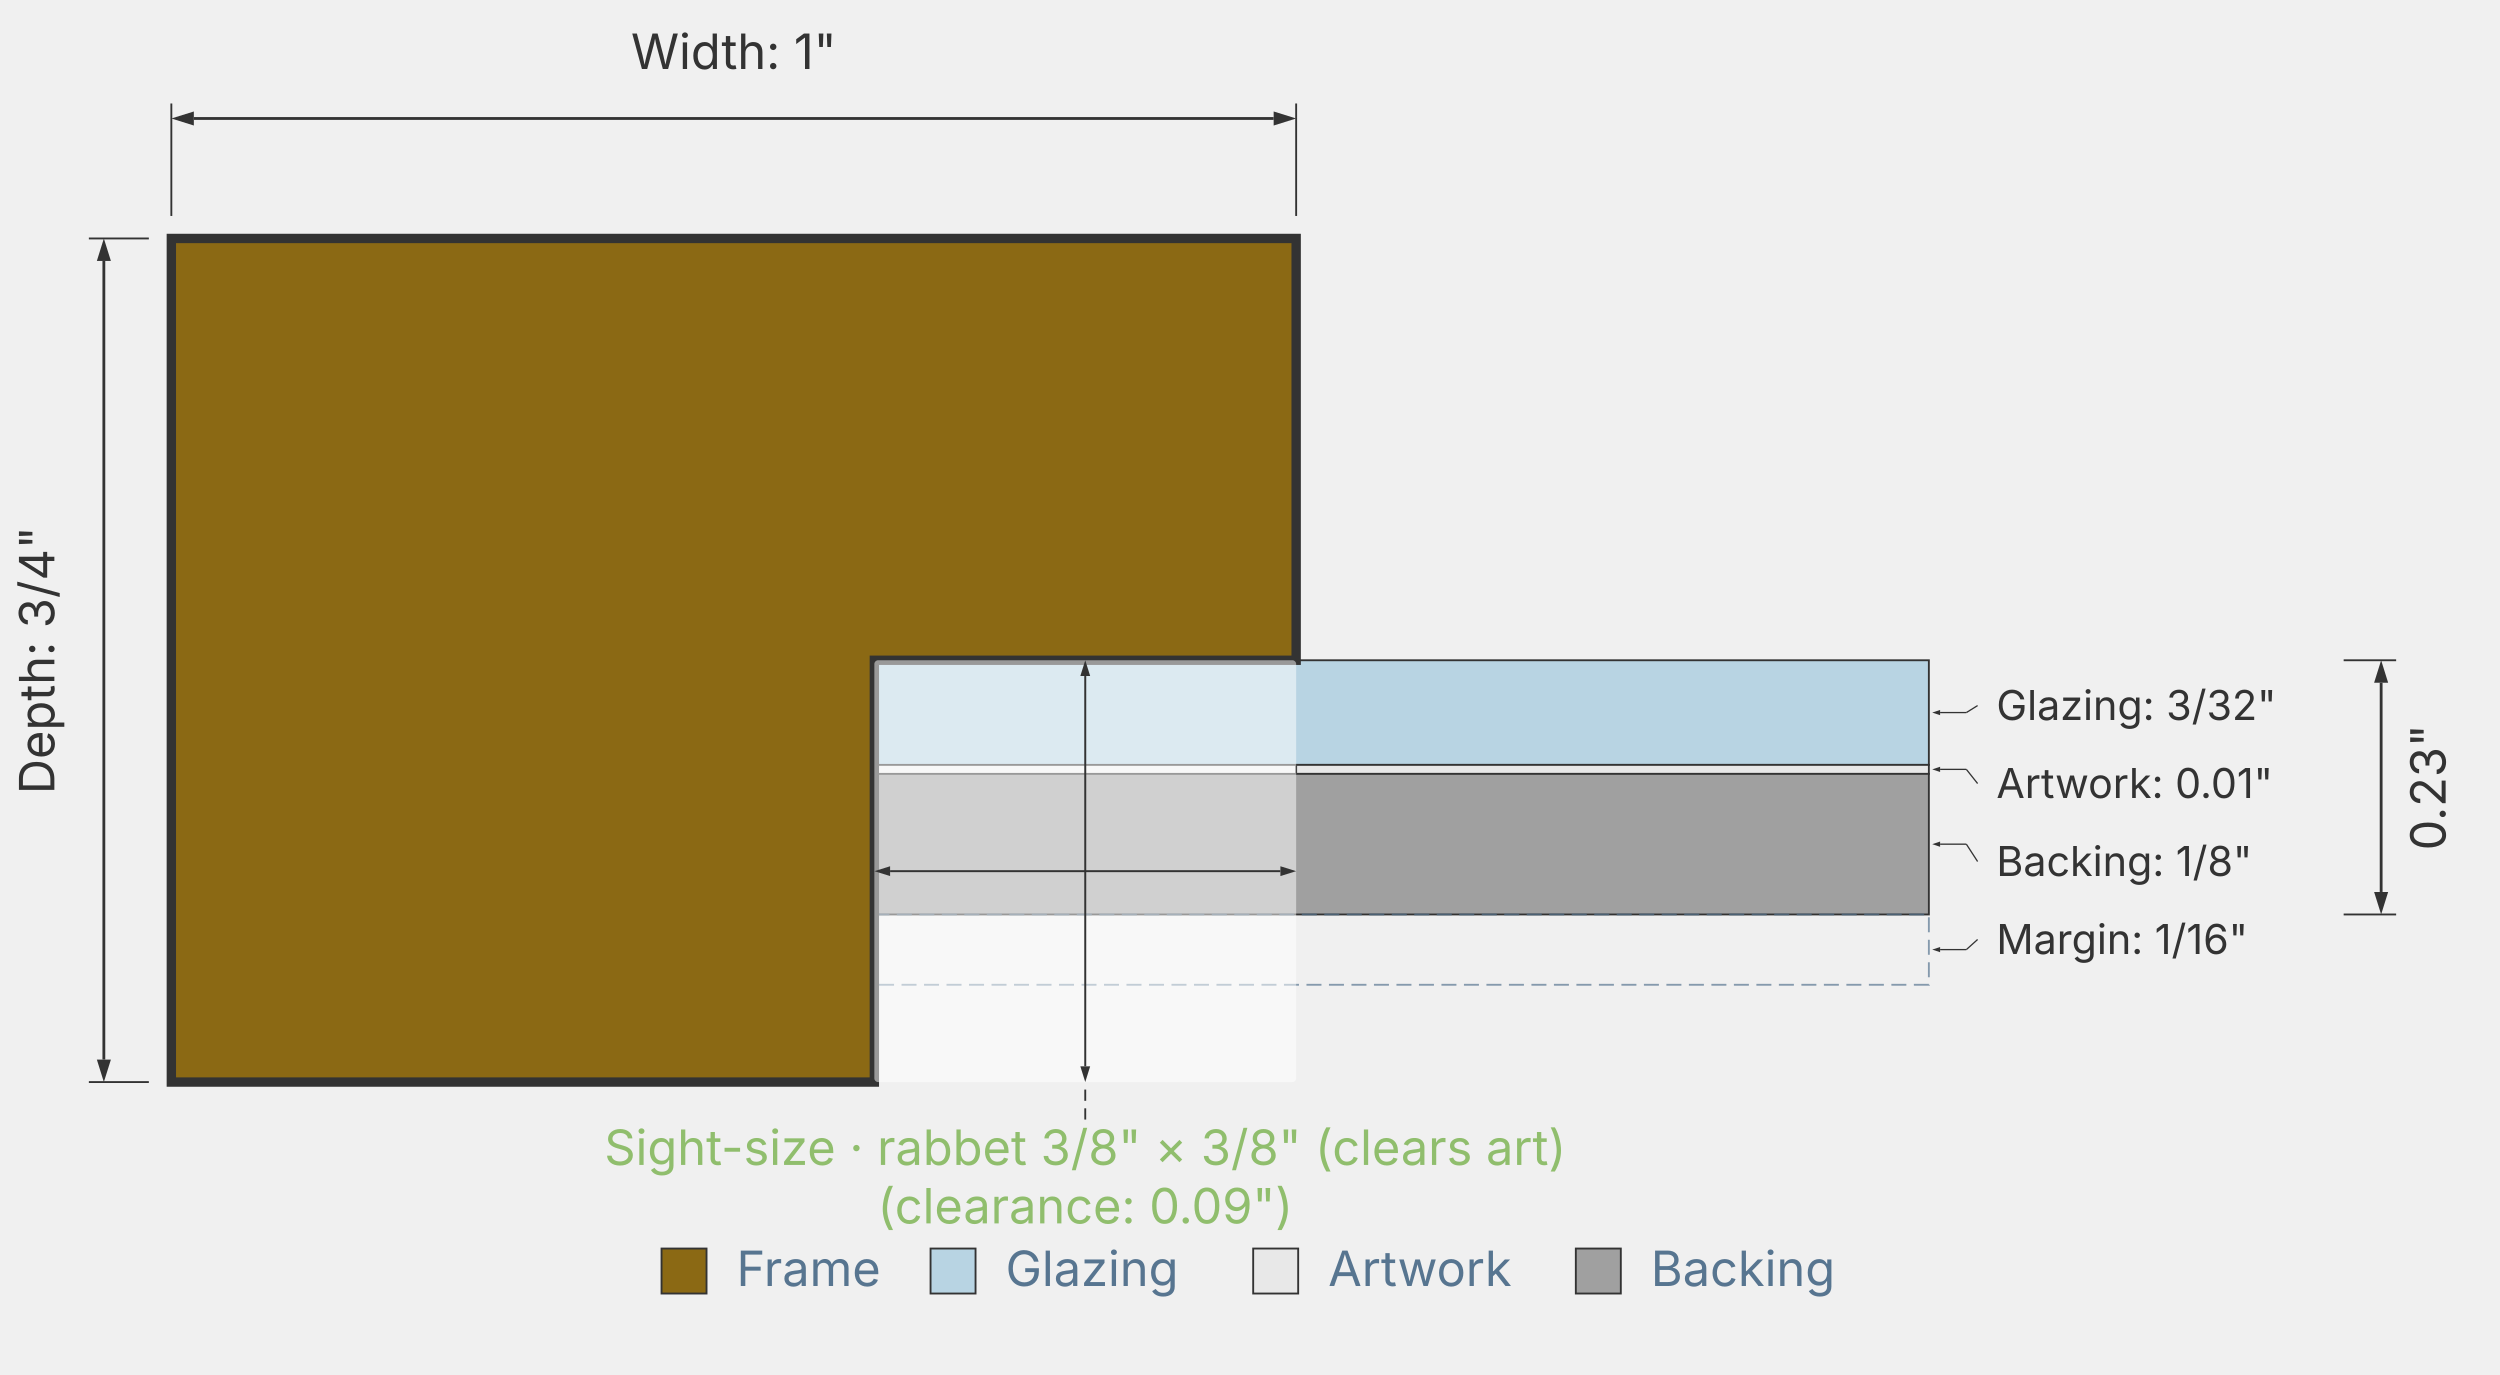
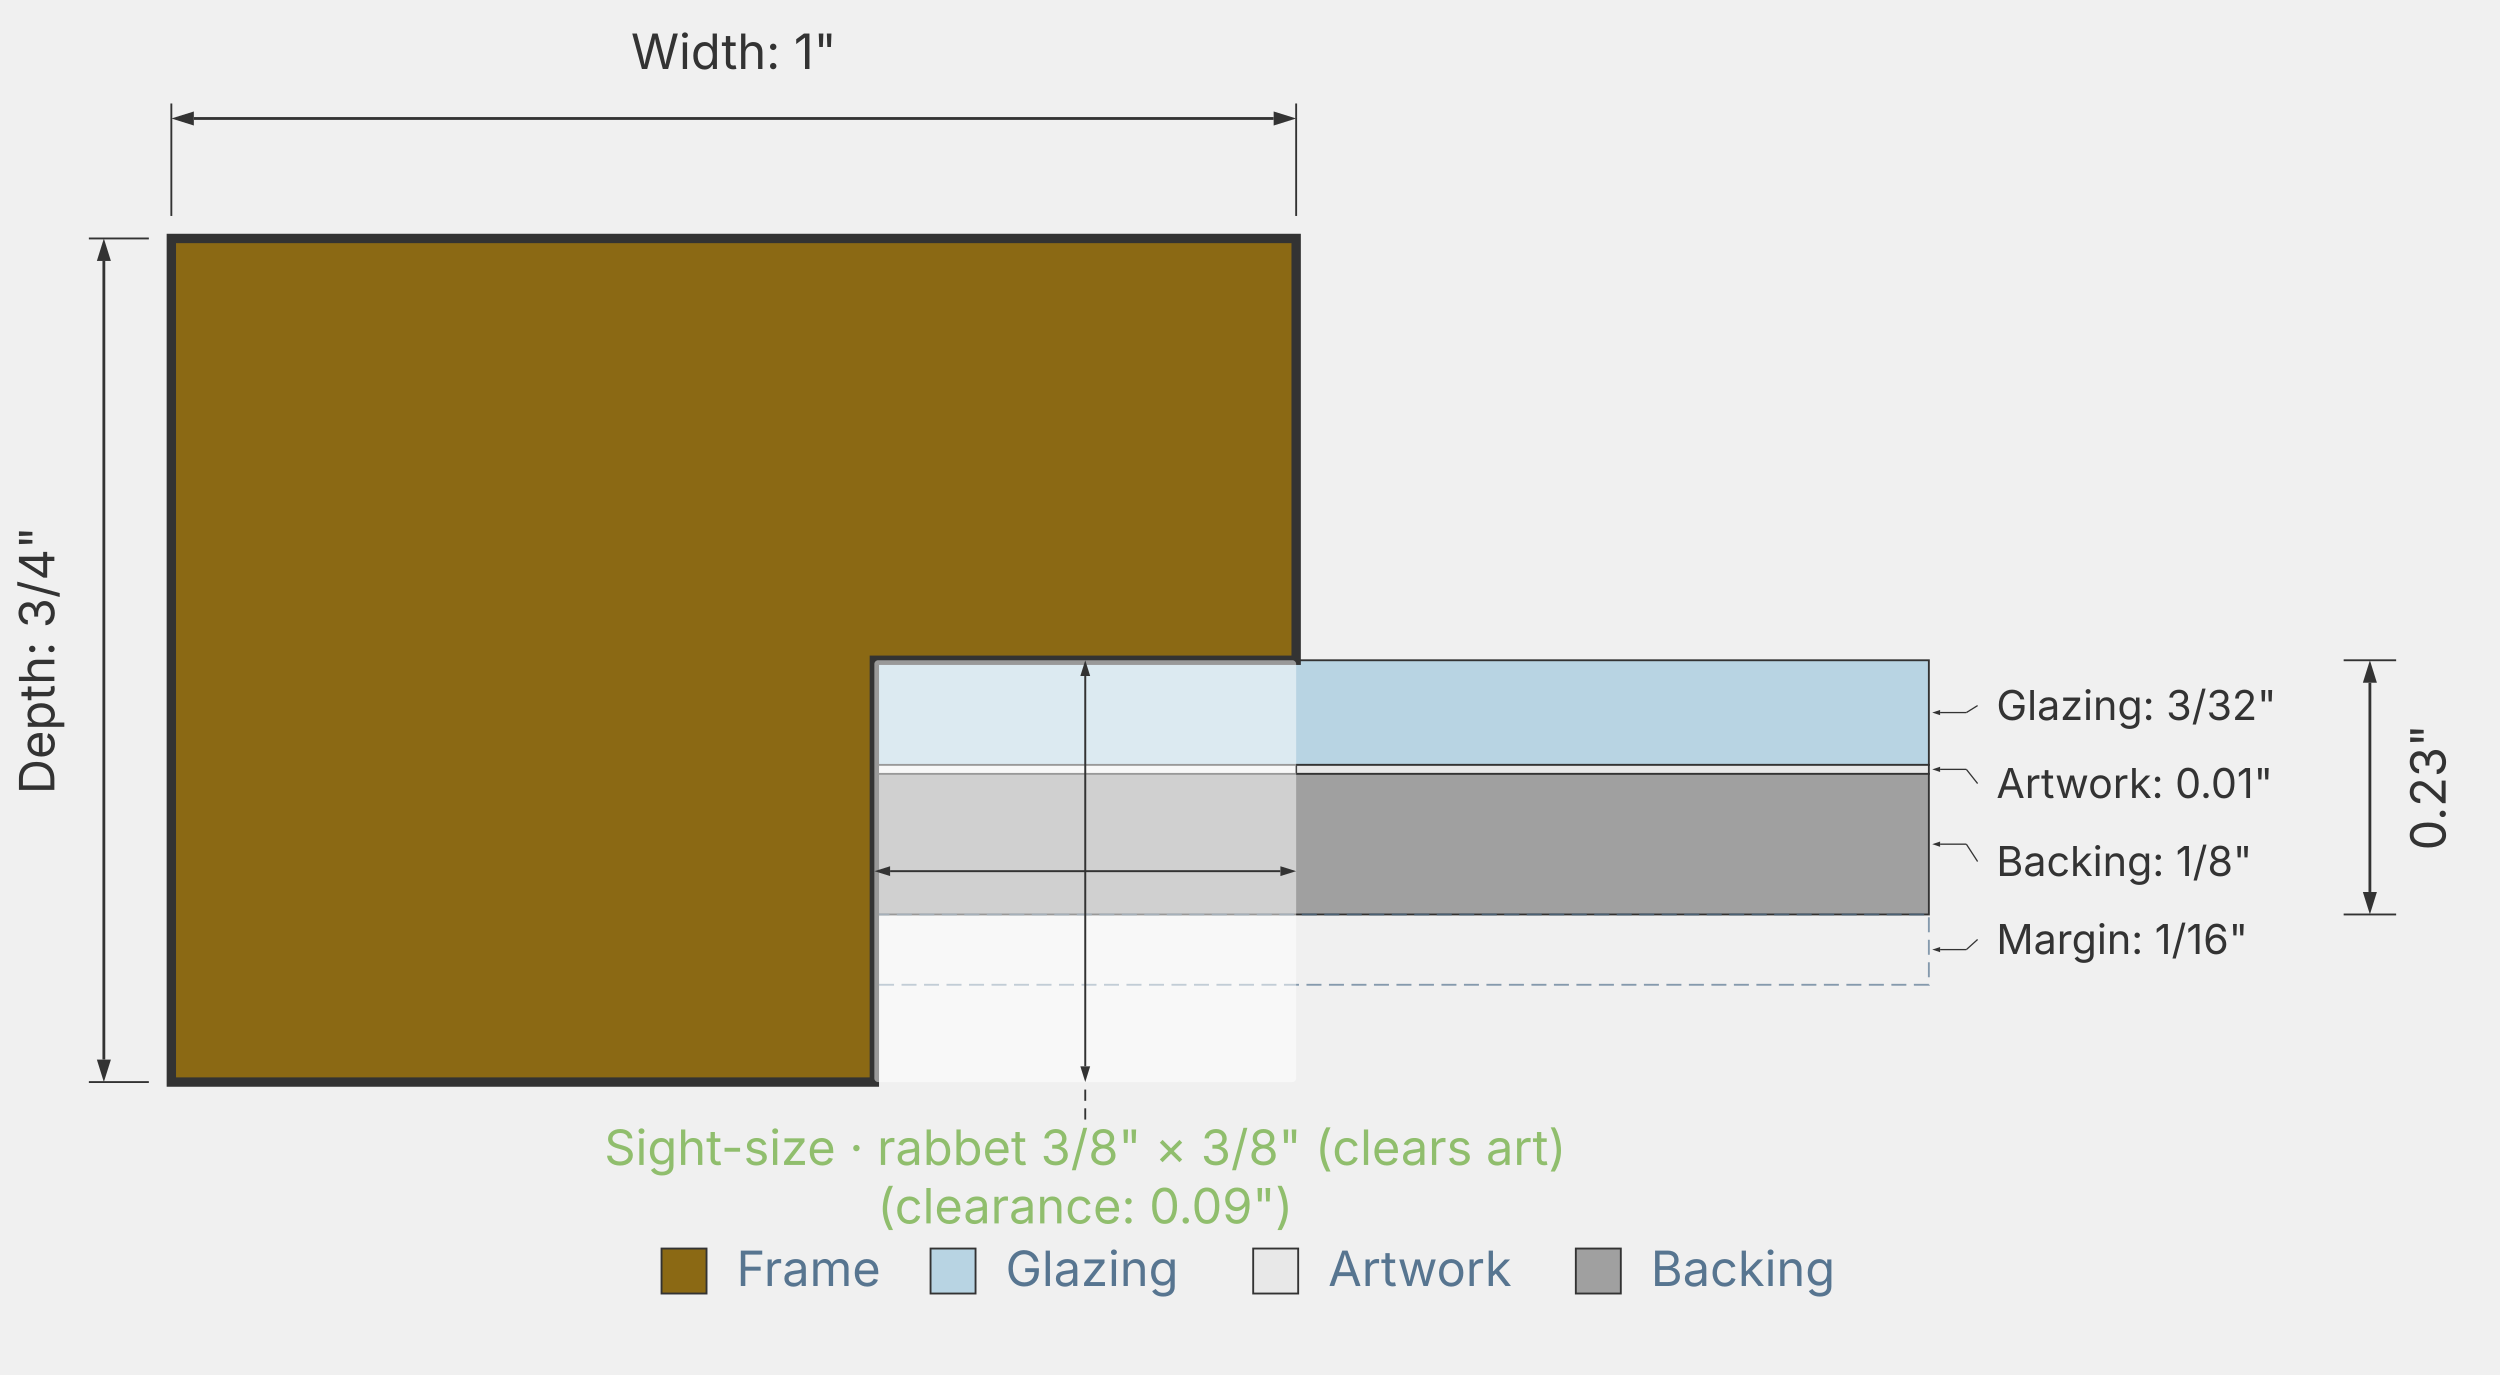
<svg xmlns="http://www.w3.org/2000/svg" viewBox="66.61 108.70 666.78 366.60">
  <g id="section-content" transform="translate(3.25, 0)">
    <g id="section-geometry">
      <rect x="296.56" y="284.80" width="281.25" height="27.90" stroke="#333333" stroke-width="0.5" fill="#B8D4E3" />
      <rect x="409.06" y="312.70" width="168.75" height="2.40" stroke="#333333" stroke-width="0.5" fill="#E8E8E8" />
      <rect x="296.56" y="315.10" width="281.25" height="37.50" stroke="#333333" stroke-width="0.5" fill="#A0A0A0" />
      <rect x="296.56" y="352.60" width="281.25" height="18.75" stroke="#577590" stroke-width="0.5" stroke-dasharray="4,2" fill="none" opacity="0.7" />
      <polygon points="109.06,172.30 409.06,172.30 409.06,284.80 296.56,284.80 296.56,397.30 109.06,397.30" stroke="#333333" stroke-width="2.5" fill="#8B6914" />
    </g>
    <g id="section-dimensions">
      <line x1="103.06" y1="172.30" x2="87.06" y2="172.30" stroke="#333333" stroke-width="0.5" />
      <line x1="103.06" y1="397.30" x2="87.06" y2="397.30" stroke="#333333" stroke-width="0.5" />
      <polygon points="91.06,172.30 89.19,178.30 92.94,178.30" fill="#333333" data-arrow="true" />
      <line x1="91.06" y1="178.30" x2="91.06" y2="391.30" stroke="#333333" stroke-width="0.75" />
      <polygon points="91.06,397.30 92.94,391.30 89.19,391.30" fill="#333333" data-arrow="true" />
      <text x="77.86" y="284.80" fill="#333333" font-family="Inter, system-ui, -apple-system, sans-serif" font-size="13px" text-anchor="middle" transform="rotate(-90 77.86 284.80)">Depth: 3/4"</text>
      <line x1="109.06" y1="166.30" x2="109.06" y2="136.30" stroke="#333333" stroke-width="0.5" />
      <line x1="409.06" y1="166.30" x2="409.06" y2="136.30" stroke="#333333" stroke-width="0.5" />
      <polygon points="109.06,140.30 115.06,142.18 115.06,138.43" fill="#333333" data-arrow="true" />
      <line x1="115.06" y1="140.30" x2="403.06" y2="140.30" stroke="#333333" stroke-width="0.75" />
      <polygon points="409.06,140.30 403.06,138.43 403.06,142.18" fill="#333333" data-arrow="true" />
      <text transform="translate(259.06, 127.10)" fill="#333333" font-family="Inter, system-ui, -apple-system, sans-serif" font-size="13px" text-anchor="middle">Width: 1"</text>
      <rect x="296.56" y="284.80" width="112.50" height="112.50" fill="#FFFFFF" fill-opacity="0.5" stroke="none" rx="1" />
      <polygon points="296.56,341.05 300.76,342.36 300.76,339.74" fill="#333333" data-arrow="true" />
      <line x1="300.76" y1="341.05" x2="404.86" y2="341.05" stroke="#333333" stroke-width="0.525" />
      <polygon points="409.06,341.05 404.86,339.74 404.86,342.36" fill="#333333" data-arrow="true" />
      <polygon points="352.81,284.80 351.50,289.00 354.12,289.00" fill="#333333" data-arrow="true" />
      <line x1="352.81" y1="289.00" x2="352.81" y2="393.10" stroke="#333333" stroke-width="0.525" />
      <polygon points="352.81,397.30 354.12,393.10 351.50,393.10" fill="#333333" data-arrow="true" />
      <polygon points="578.71,298.75 580.81,299.45 580.81,298.05" fill="#333333" data-arrow="true" />
      <line x1="580.81" y1="298.75" x2="587.81" y2="298.75" stroke="#333333" stroke-width="0.35" />
      <line x1="587.81" y1="298.75" x2="590.81" y2="296.88" stroke="#333333" stroke-width="0.35" />
      <text transform="translate(595.81, 300.74)" fill="#333333" font-family="Inter, system-ui, -apple-system, sans-serif" font-size="11.0px">Glazing: 3/32"</text>
      <polygon points="578.71,313.90 580.81,314.60 580.81,313.20" fill="#333333" data-arrow="true" />
      <line x1="580.81" y1="313.90" x2="587.81" y2="313.90" stroke="#333333" stroke-width="0.35" />
      <line x1="587.81" y1="313.90" x2="590.81" y2="317.68" stroke="#333333" stroke-width="0.35" />
      <text transform="translate(595.81, 321.54)" fill="#333333" font-family="Inter, system-ui, -apple-system, sans-serif" font-size="11.0px">Artwork: 0.01"</text>
      <polygon points="578.71,333.85 580.81,334.55 580.81,333.15" fill="#333333" data-arrow="true" />
      <line x1="580.81" y1="333.85" x2="587.81" y2="333.85" stroke="#333333" stroke-width="0.35" />
      <line x1="587.81" y1="333.85" x2="590.81" y2="338.48" stroke="#333333" stroke-width="0.35" />
      <text transform="translate(595.81, 342.34)" fill="#333333" font-family="Inter, system-ui, -apple-system, sans-serif" font-size="11.0px">Backing: 1/8"</text>
      <polygon points="578.71,361.97 580.81,362.67 580.81,361.27" fill="#333333" data-arrow="true" />
      <line x1="580.81" y1="361.97" x2="587.81" y2="361.97" stroke="#333333" stroke-width="0.35" />
      <line x1="587.81" y1="361.97" x2="590.81" y2="359.27" stroke="#333333" stroke-width="0.35" />
      <text transform="translate(595.81, 363.14)" fill="#333333" font-family="Inter, system-ui, -apple-system, sans-serif" font-size="11.0px">Margin: 1/16"</text>
      <line x1="688.44" y1="284.80" x2="702.44" y2="284.80" stroke="#333333" stroke-width="0.5" />
      <line x1="688.44" y1="352.60" x2="702.44" y2="352.60" stroke="#333333" stroke-width="0.5" />
-       <polygon points="698.44,284.80 696.56,290.80 700.31,290.80" fill="#333333" data-arrow="true" />
-       <line x1="698.44" y1="290.80" x2="698.44" y2="346.60" stroke="#333333" stroke-width="0.75" />
-       <polygon points="698.44,352.60 700.31,346.60 696.56,346.60" fill="#333333" data-arrow="true" />
+       <polygon points="695.44,284.80 693.56,290.80 697.31,290.80" fill="#333333" data-arrow="true" />
+       <line x1="695.44" y1="290.80" x2="695.44" y2="346.60" stroke="#333333" stroke-width="0.75" />
+       <polygon points="695.44,352.60 697.31,346.60 693.56,346.60" fill="#333333" data-arrow="true" />
      <text x="715.64" y="318.70" fill="#333333" font-family="Inter, system-ui, -apple-system, sans-serif" font-size="13px" text-anchor="middle" transform="rotate(-90 715.64 318.70)">0.23"</text>
      <line x1="352.81" y1="399.30" x2="352.81" y2="407.30" stroke="#333333" stroke-width="0.5" stroke-dasharray="3,2" />
      <text transform="translate(352.81, 419.40)" fill="#90be6d" font-family="Inter, system-ui, -apple-system, sans-serif" font-size="13px" text-anchor="middle">Sight-size · rabbet 3/8" × 3/8" (clears art)</text>
      <text transform="translate(352.81, 435.00)" fill="#90be6d" font-family="Inter, system-ui, -apple-system, sans-serif" font-size="13px" text-anchor="middle">(clearance: 0.09")</text>
    </g>
  </g>
  <g id="legend">
    <rect x="243.05" y="441.70" width="12" height="12" fill="#8B6914" stroke="#333333" stroke-width="0.5" />
    <text transform="translate(263.05, 451.70)" fill="#577590" font-family="Inter, system-ui, -apple-system, sans-serif" font-size="13px">Frame</text>
    <rect x="314.80" y="441.70" width="12" height="12" fill="#B8D4E3" stroke="#333333" stroke-width="0.5" />
    <text transform="translate(334.80, 451.70)" fill="#577590" font-family="Inter, system-ui, -apple-system, sans-serif" font-size="13px">Glazing</text>
    <rect x="400.85" y="441.70" width="12" height="12" fill="#E8E8E8" stroke="#333333" stroke-width="0.5" />
    <text transform="translate(420.85, 451.70)" fill="#577590" font-family="Inter, system-ui, -apple-system, sans-serif" font-size="13px">Artwork</text>
    <rect x="486.90" y="441.70" width="12" height="12" fill="#A0A0A0" stroke="#333333" stroke-width="0.5" />
    <text transform="translate(506.90, 451.70)" fill="#577590" font-family="Inter, system-ui, -apple-system, sans-serif" font-size="13px">Backing</text>
  </g>
</svg>
